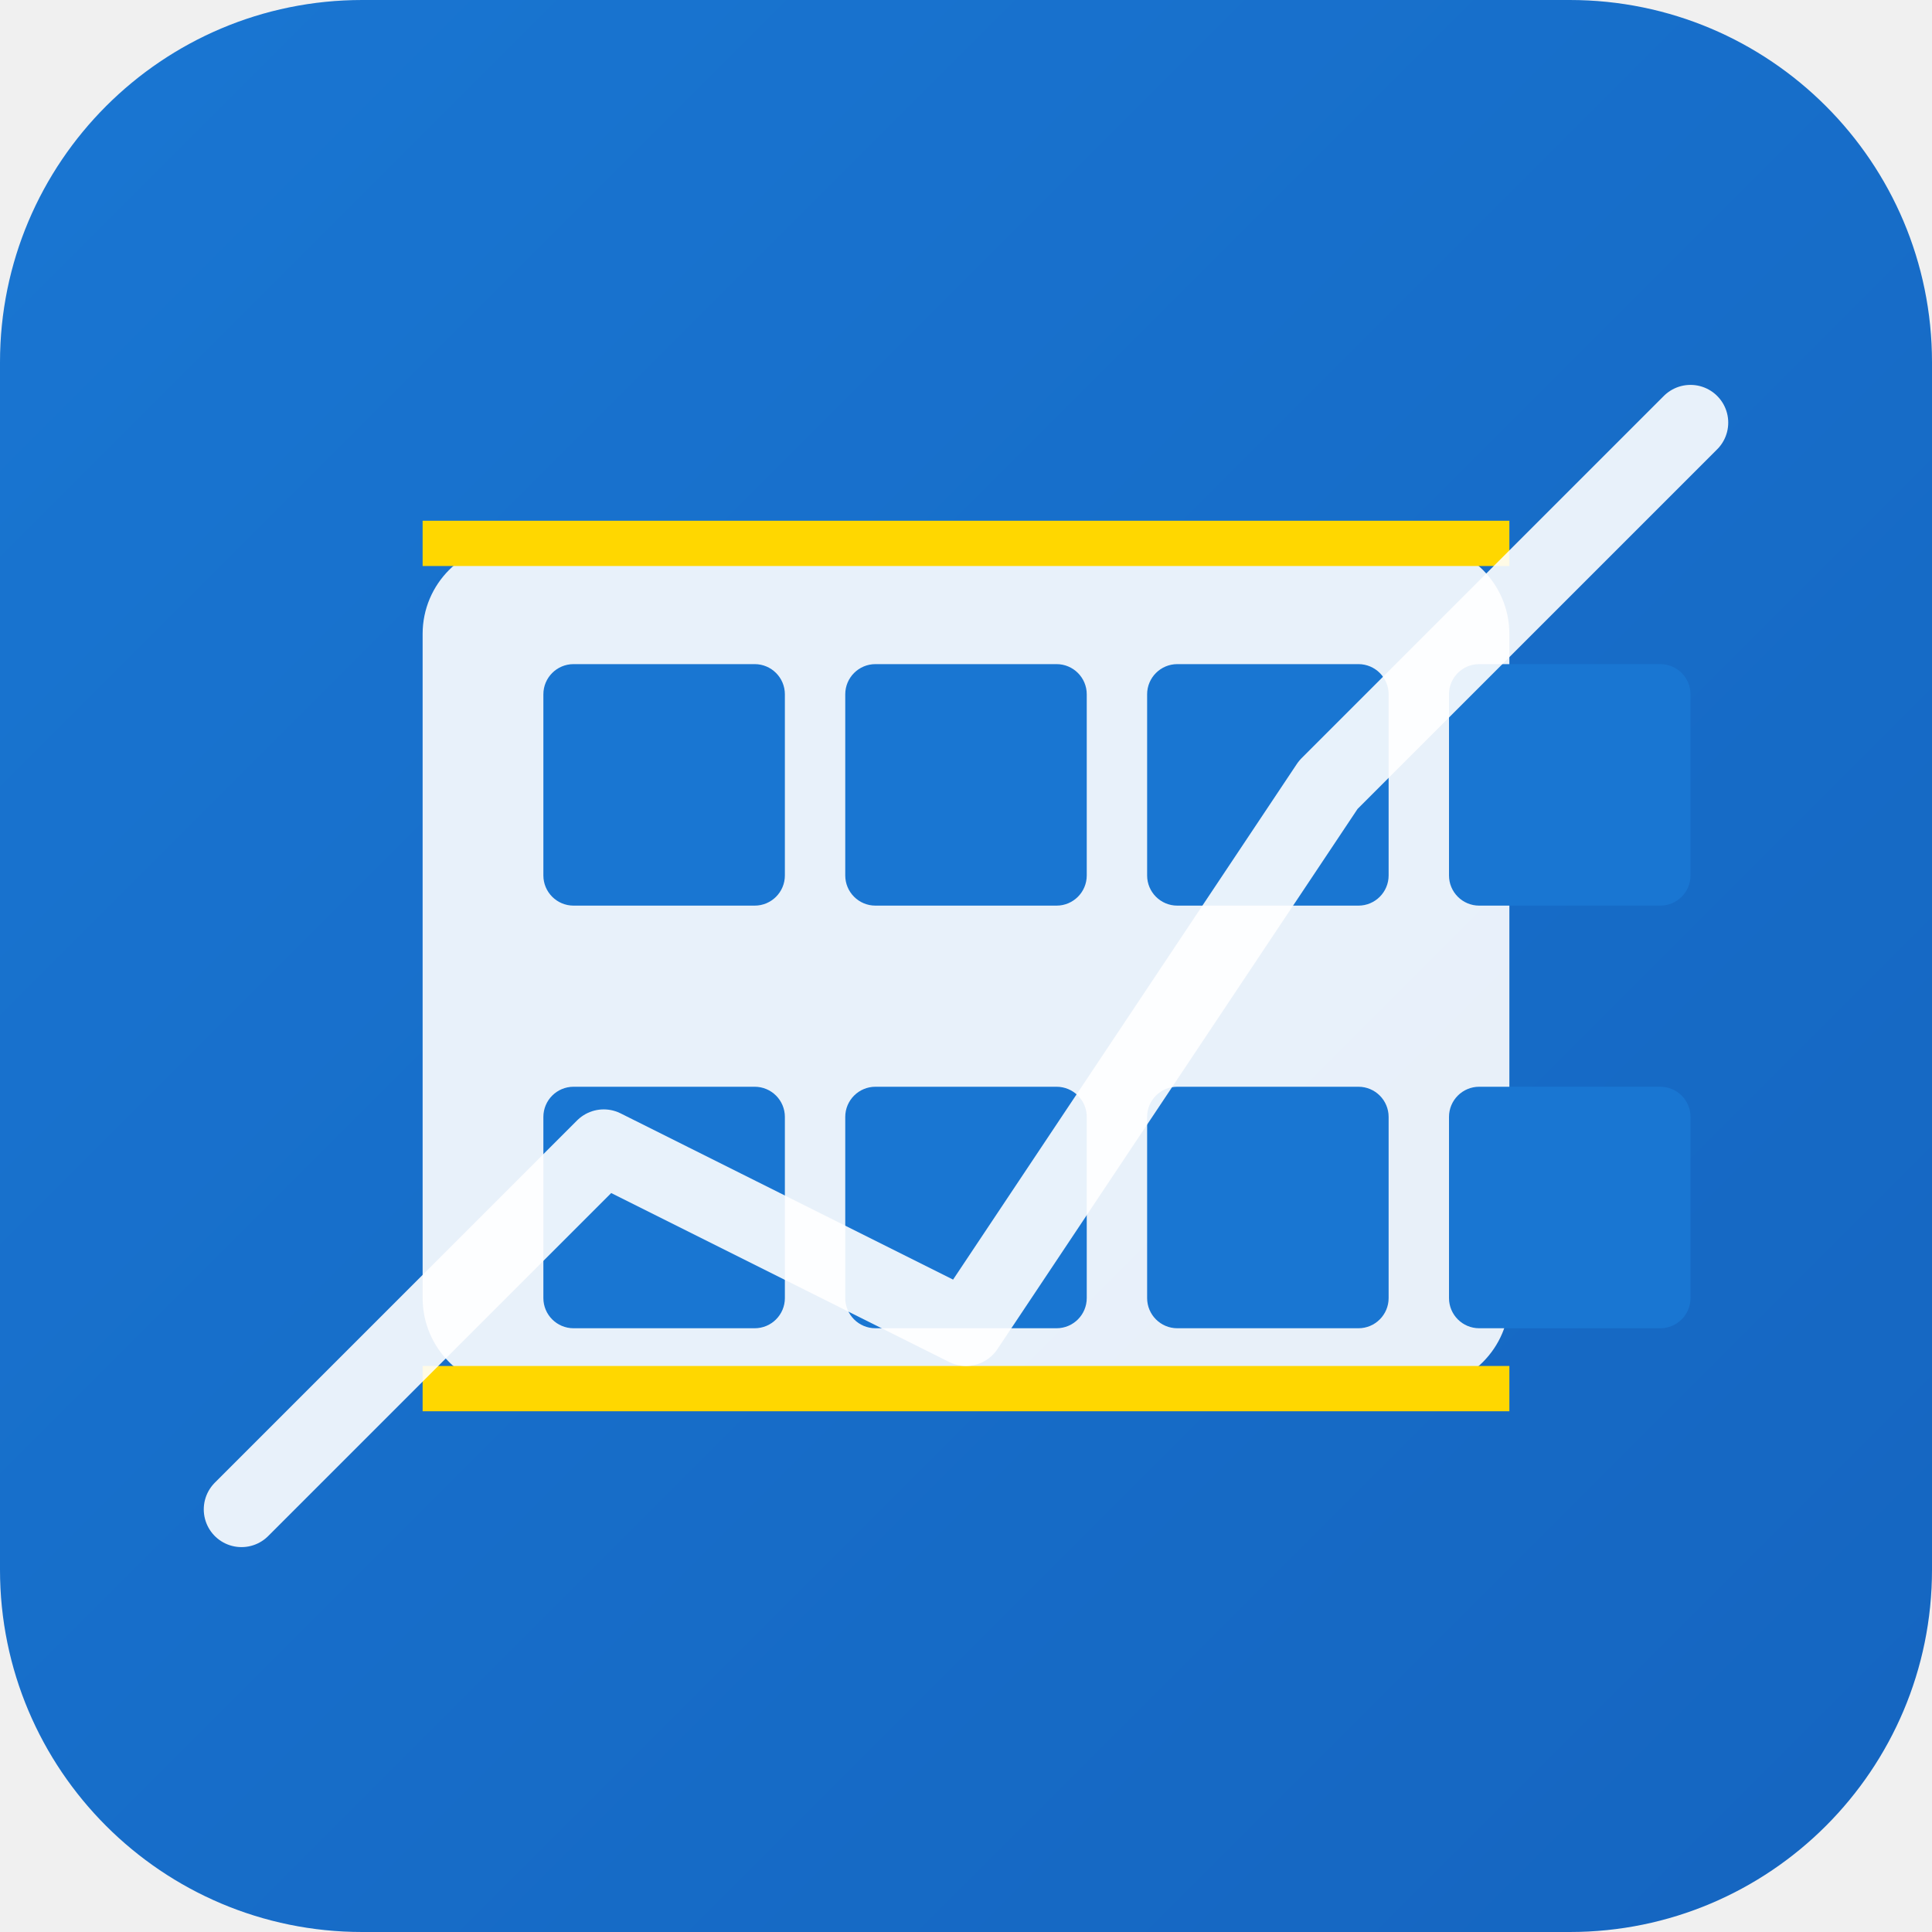
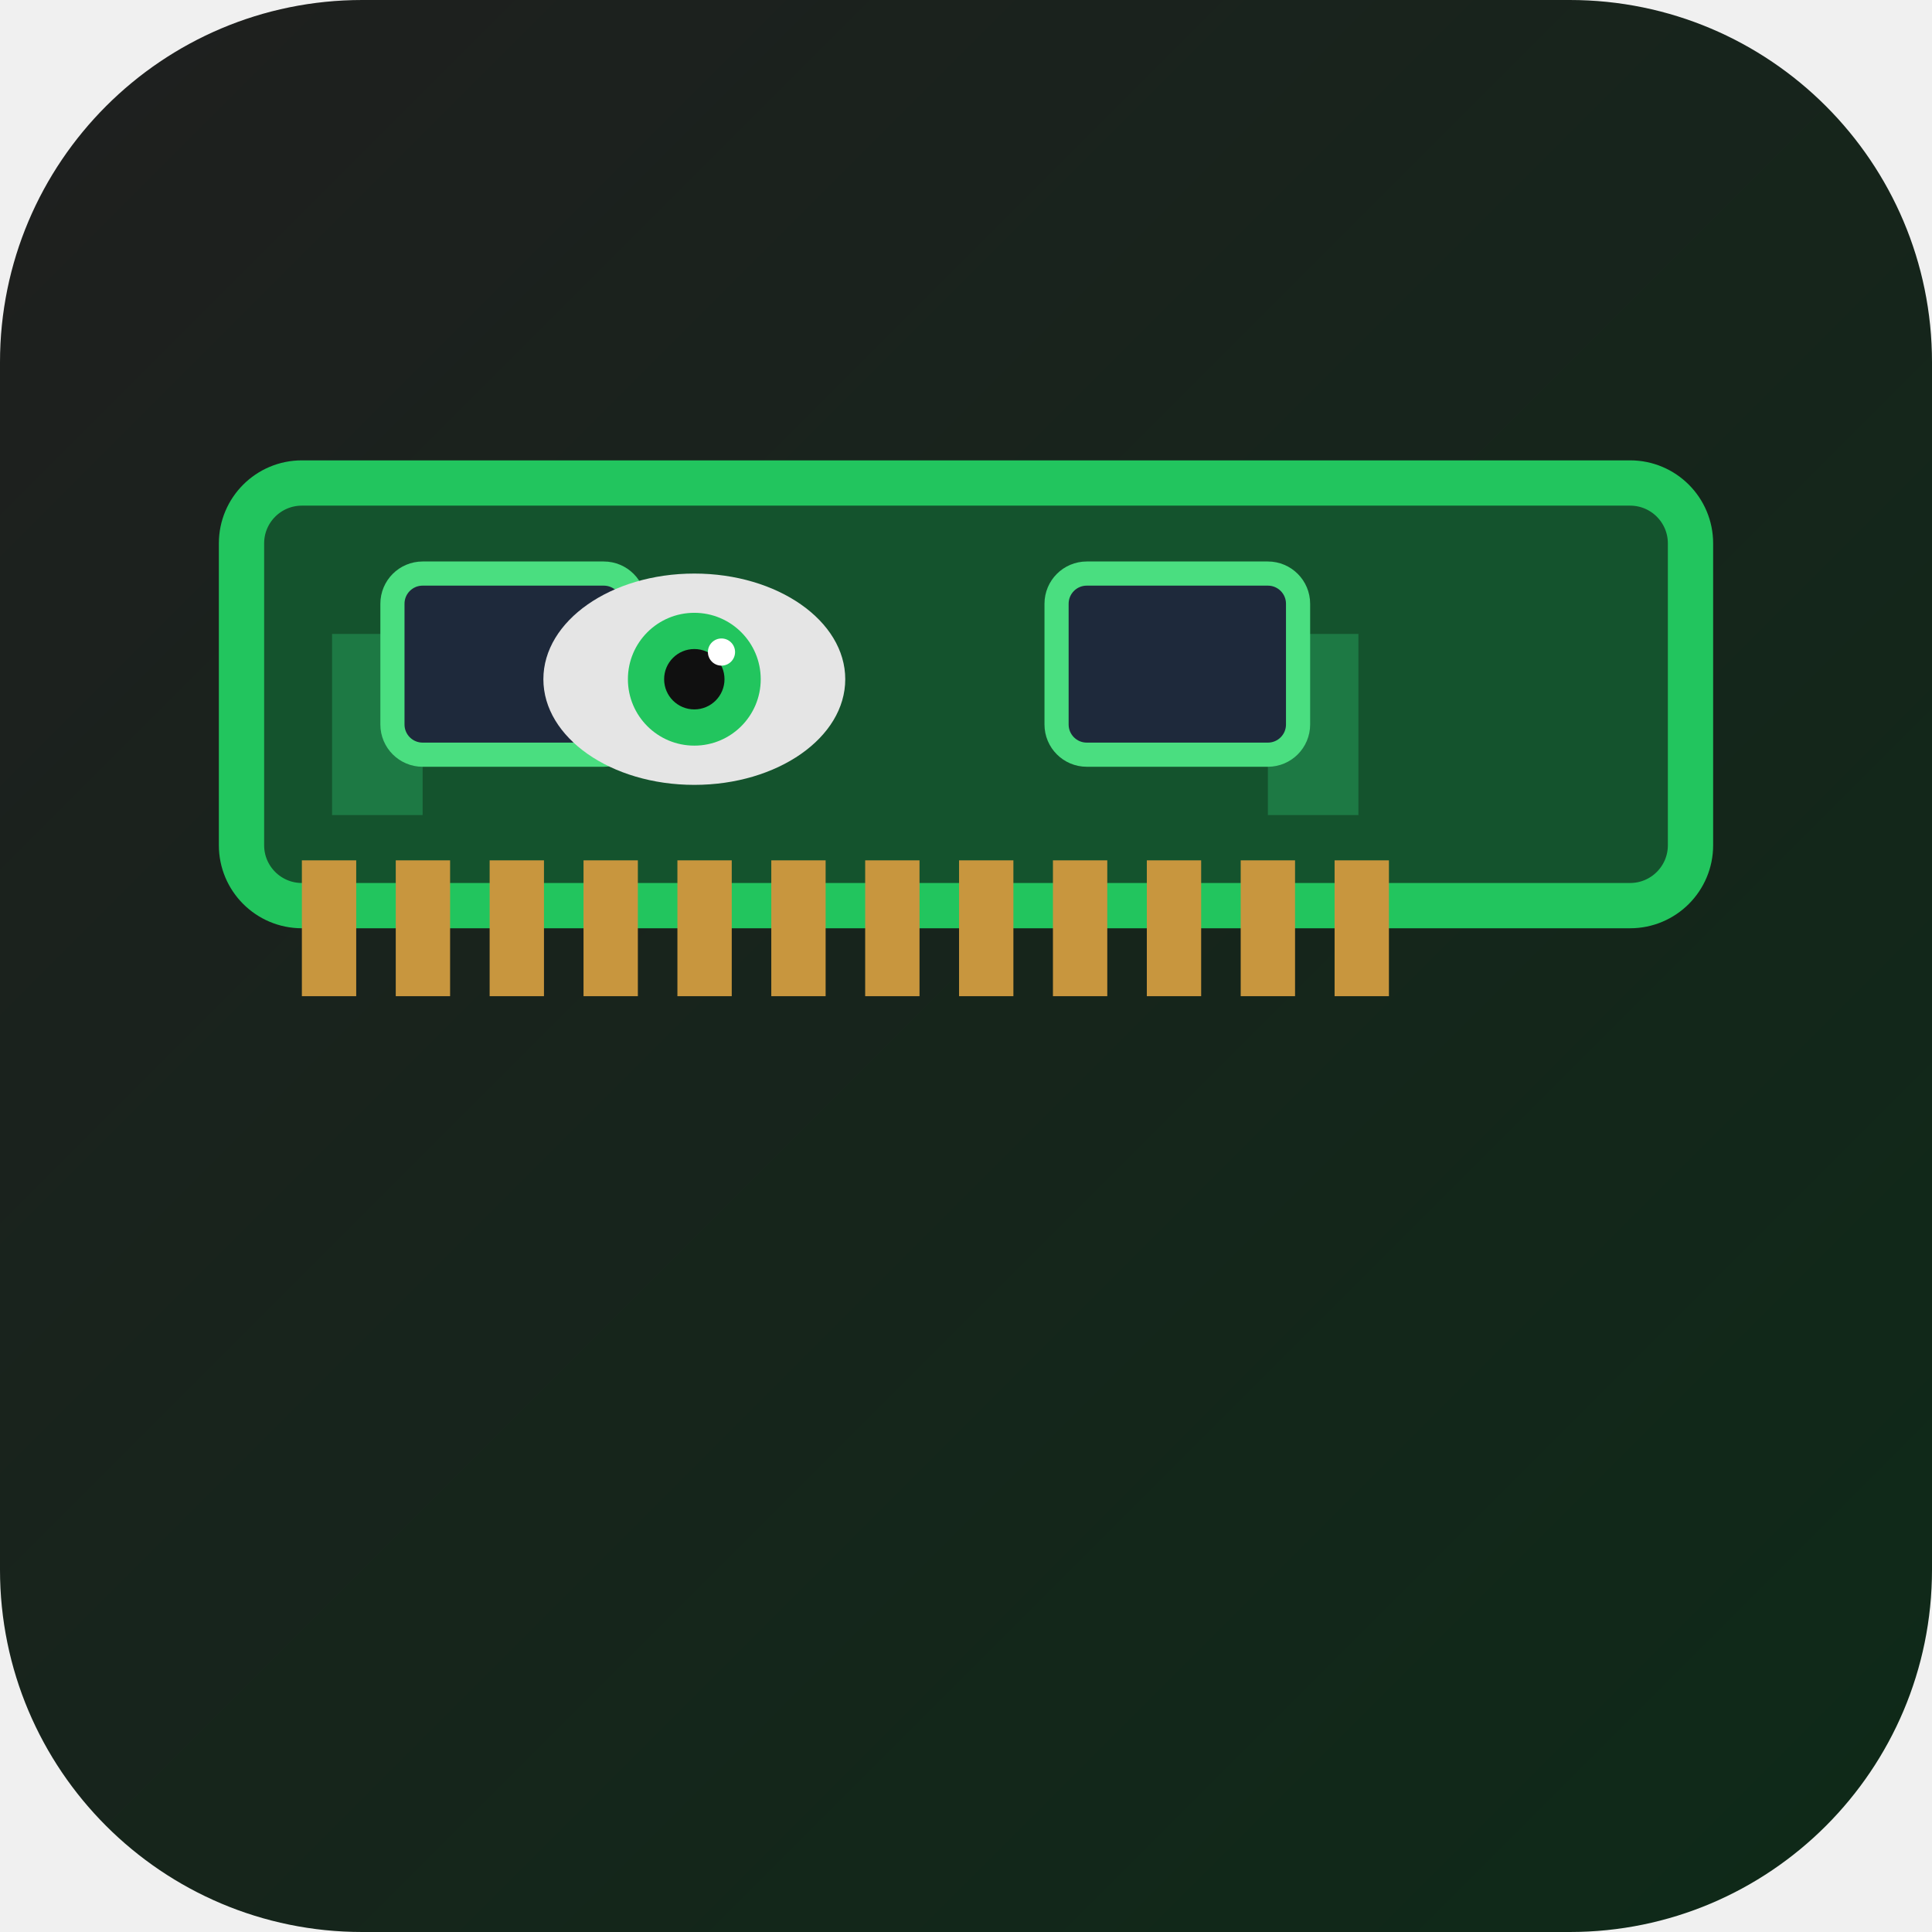
<svg xmlns="http://www.w3.org/2000/svg" width="64" height="64" viewBox="0 0 64 64">
  <defs>
-     <linearGradient id="grad" x1="0%" y1="0%" x2="100%" y2="100%">
-       <stop offset="0%" style="stop-color:#1976D2;stop-opacity:1" />
-       <stop offset="100%" style="stop-color:#1565C0;stop-opacity:1" />
+     <linearGradient id="bgGrad" x1="0%" y1="0%" x2="100%" y2="100%">
+       <stop offset="0%" style="stop-color:#1F1F1F;stop-opacity:1" />
+       <stop offset="100%" style="stop-color:#0E2A18;stop-opacity:1" />
    </linearGradient>
  </defs>
-   <rect width="64" height="64" rx="12" fill="url(#grad)" />
-   <g transform="translate(32, 32)">
-     <rect x="-18" y="-14" width="36" height="28" rx="3" fill="white" opacity="0.9" />
-     <rect x="-14" y="-10" width="8" height="8" rx="1" fill="#1976D2" />
-     <rect x="-4" y="-10" width="8" height="8" rx="1" fill="#1976D2" />
-     <rect x="6" y="-10" width="8" height="8" rx="1" fill="#1976D2" />
-     <rect x="16" y="-10" width="8" height="8" rx="1" fill="#1976D2" />
-     <rect x="-14" y="4" width="8" height="8" rx="1" fill="#1976D2" />
-     <rect x="-4" y="4" width="8" height="8" rx="1" fill="#1976D2" />
-     <rect x="6" y="4" width="8" height="8" rx="1" fill="#1976D2" />
-     <rect x="16" y="4" width="8" height="8" rx="1" fill="#1976D2" />
-     <g stroke="#FFD700" stroke-width="1.5">
-       <line x1="-18" y1="-14" x2="18" y2="-14" />
-       <line x1="-18" y1="14" x2="18" y2="14" />
+   <rect width="64" height="64" rx="12" fill="url(#bgGrad)" />
+   <g transform="translate(8, 16)">
+     <rect x="0" y="0" width="48" height="14" rx="2" fill="#14532D" stroke="#22C55E" stroke-width="1.5" />
+     <rect x="3" y="5" width="3" height="6" fill="#2FBF71" opacity="0.35" />
+     <rect x="34" y="5" width="3" height="6" fill="#2FBF71" opacity="0.35" />
+     <rect x="5" y="3" width="8" height="6" rx="1" fill="#1E293B" stroke="#4ADE80" stroke-width="0.8" />
+     <rect x="27" y="3" width="8" height="6" rx="1" fill="#1E293B" stroke="#4ADE80" stroke-width="0.8" />
+     <ellipse cx="15" cy="6.5" rx="5" ry="3.5" fill="#E5E5E5" />
+     <circle cx="15" cy="6.5" r="2.2" fill="#22C55E" />
+     <circle cx="15" cy="6.5" r="1" fill="#101010" />
+     <circle cx="15.9" cy="5.6" r="0.45" fill="#FFFFFF" />
+     <g fill="#C8963E">
+       <rect x="2" y="12.5" width="1.8" height="4.5" />
+       <rect x="5.11" y="12.5" width="1.8" height="4.5" />
+       <rect x="8.22" y="12.5" width="1.8" height="4.5" />
+       <rect x="11.33" y="12.5" width="1.8" height="4.5" />
+       <rect x="14.44" y="12.5" width="1.8" height="4.5" />
+       <rect x="17.55" y="12.5" width="1.8" height="4.5" />
+       <rect x="20.66" y="12.5" width="1.8" height="4.5" />
+       <rect x="23.77" y="12.5" width="1.8" height="4.5" />
+       <rect x="26.88" y="12.5" width="1.8" height="4.5" />
+       <rect x="29.99" y="12.5" width="1.8" height="4.5" />
+       <rect x="33.1" y="12.5" width="1.8" height="4.5" />
+       <rect x="36.21" y="12.5" width="1.8" height="4.5" />
    </g>
-     <polyline points="-24,18 -12,6 0,12 12,-6 24,-18" fill="none" stroke="white" stroke-width="2.5" stroke-linecap="round" stroke-linejoin="round" opacity="0.9" />
  </g>
</svg>
